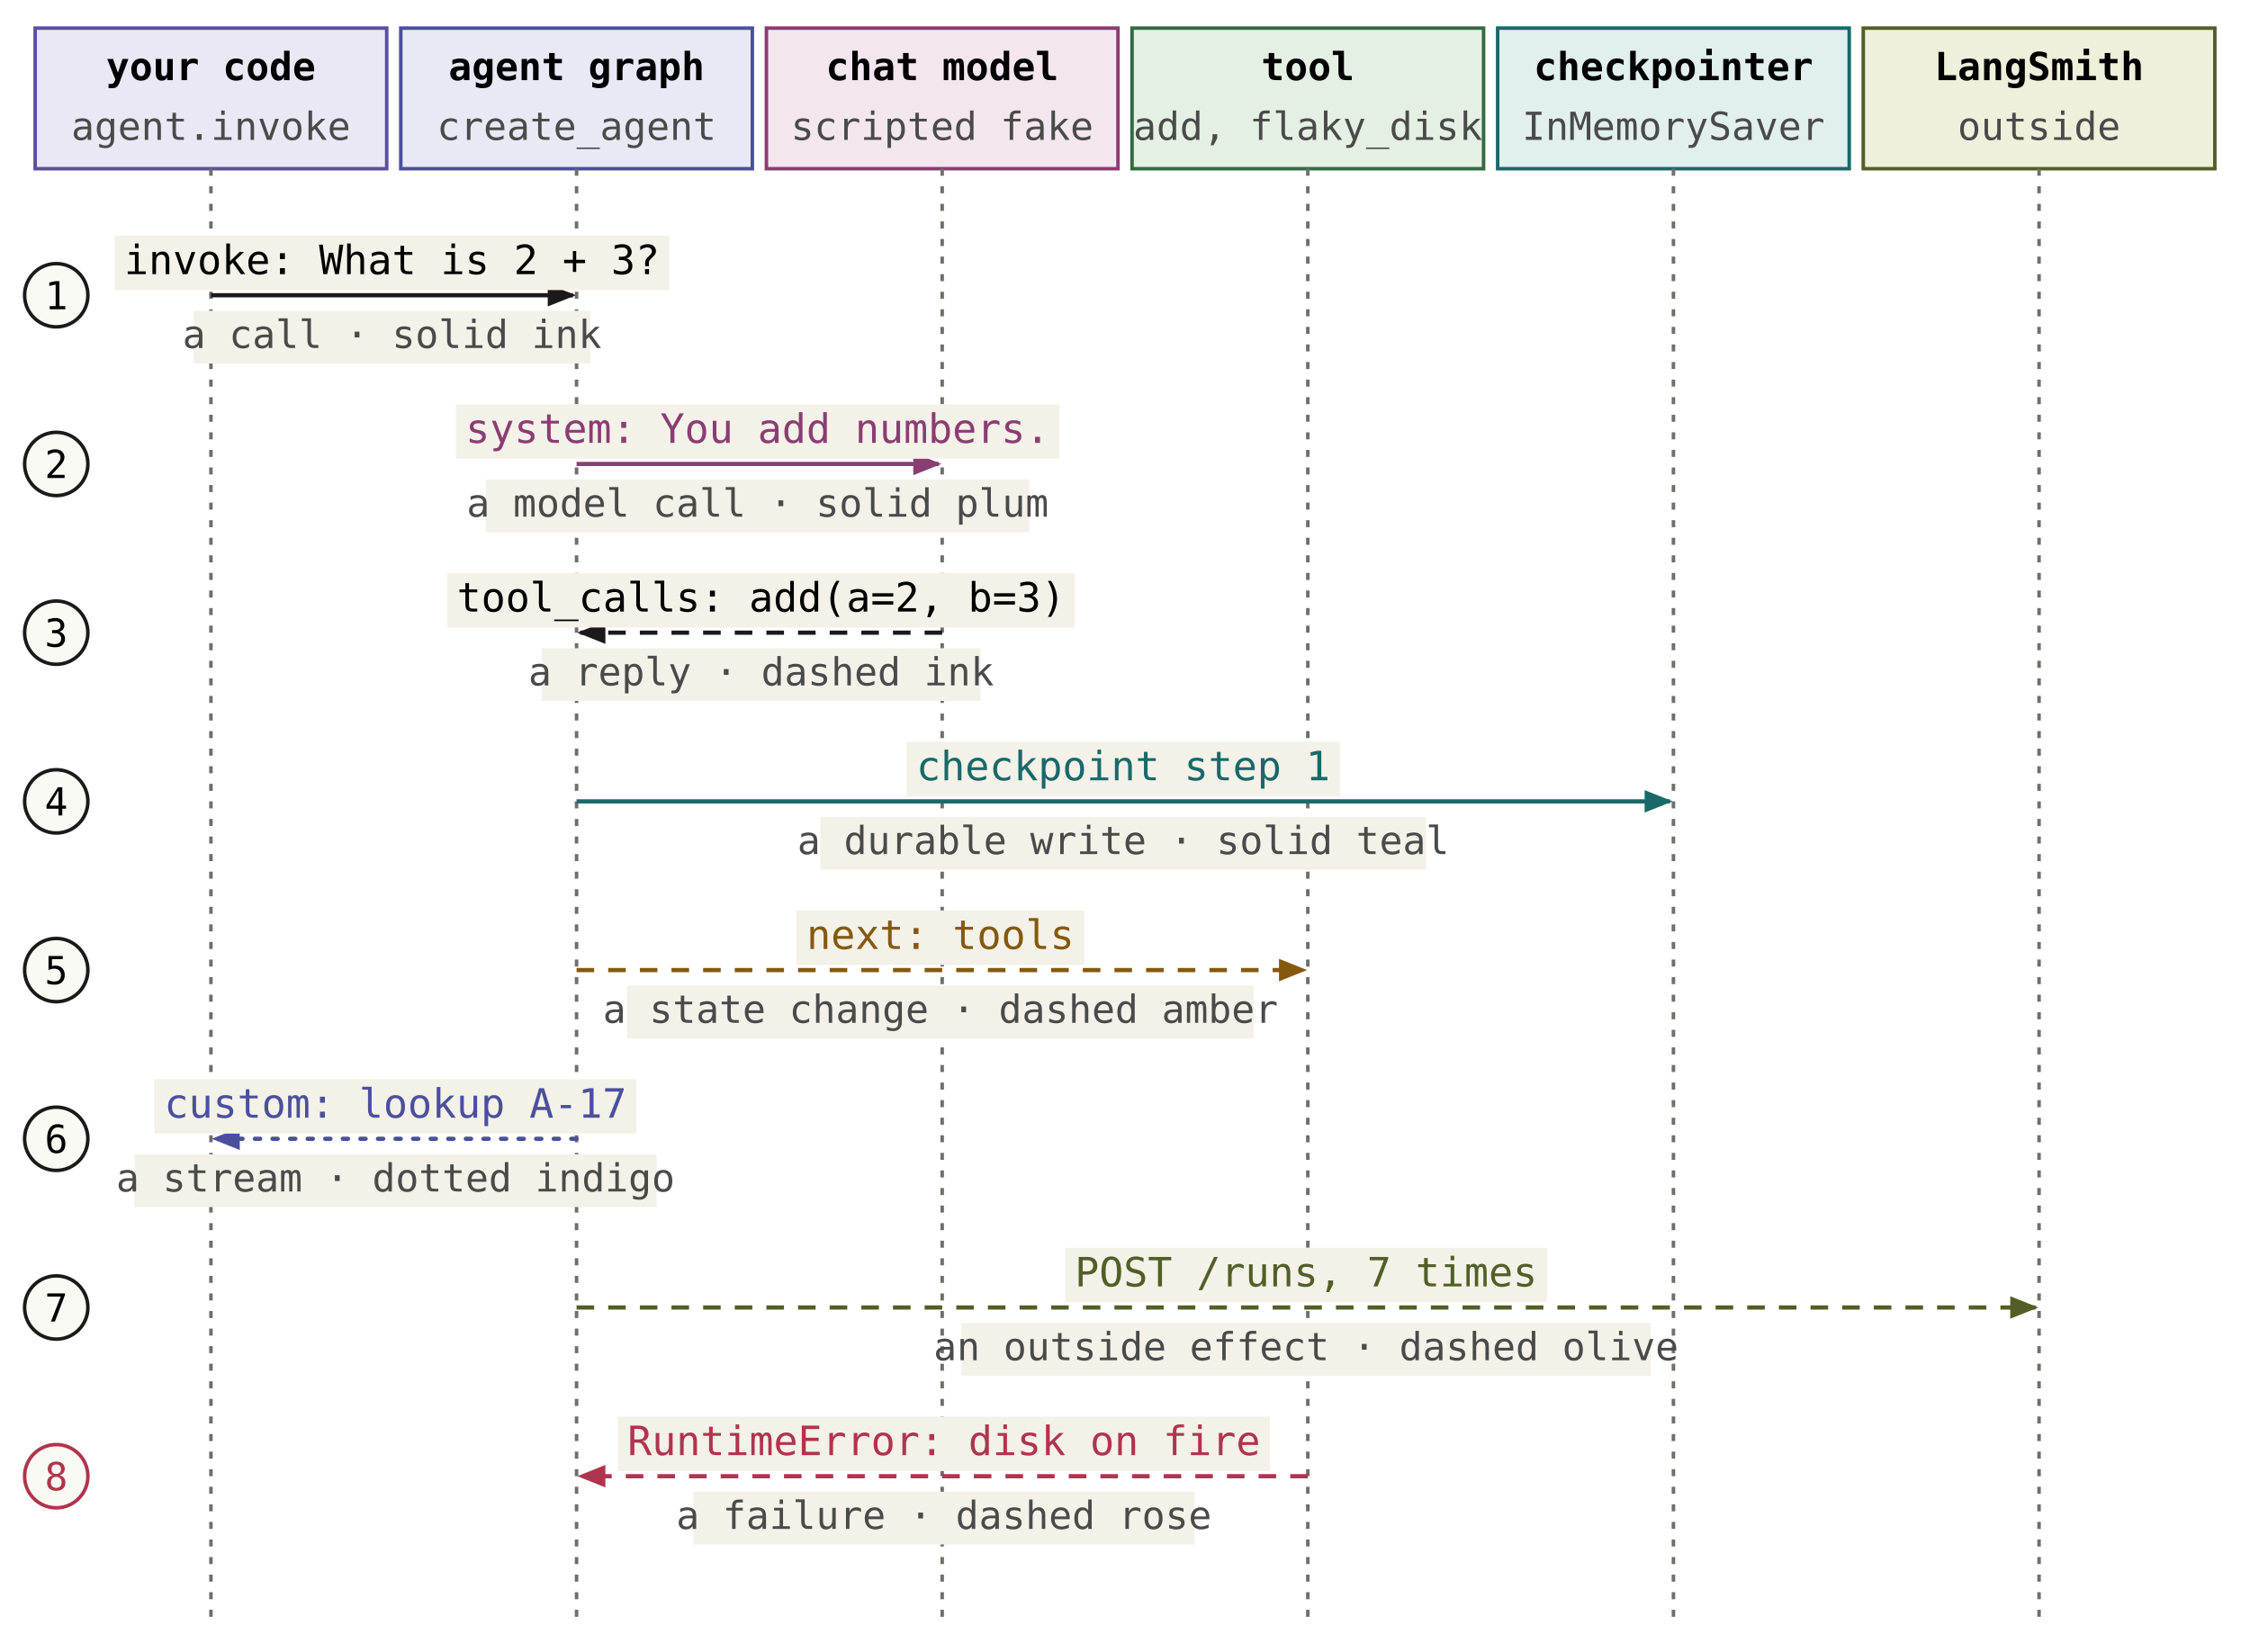
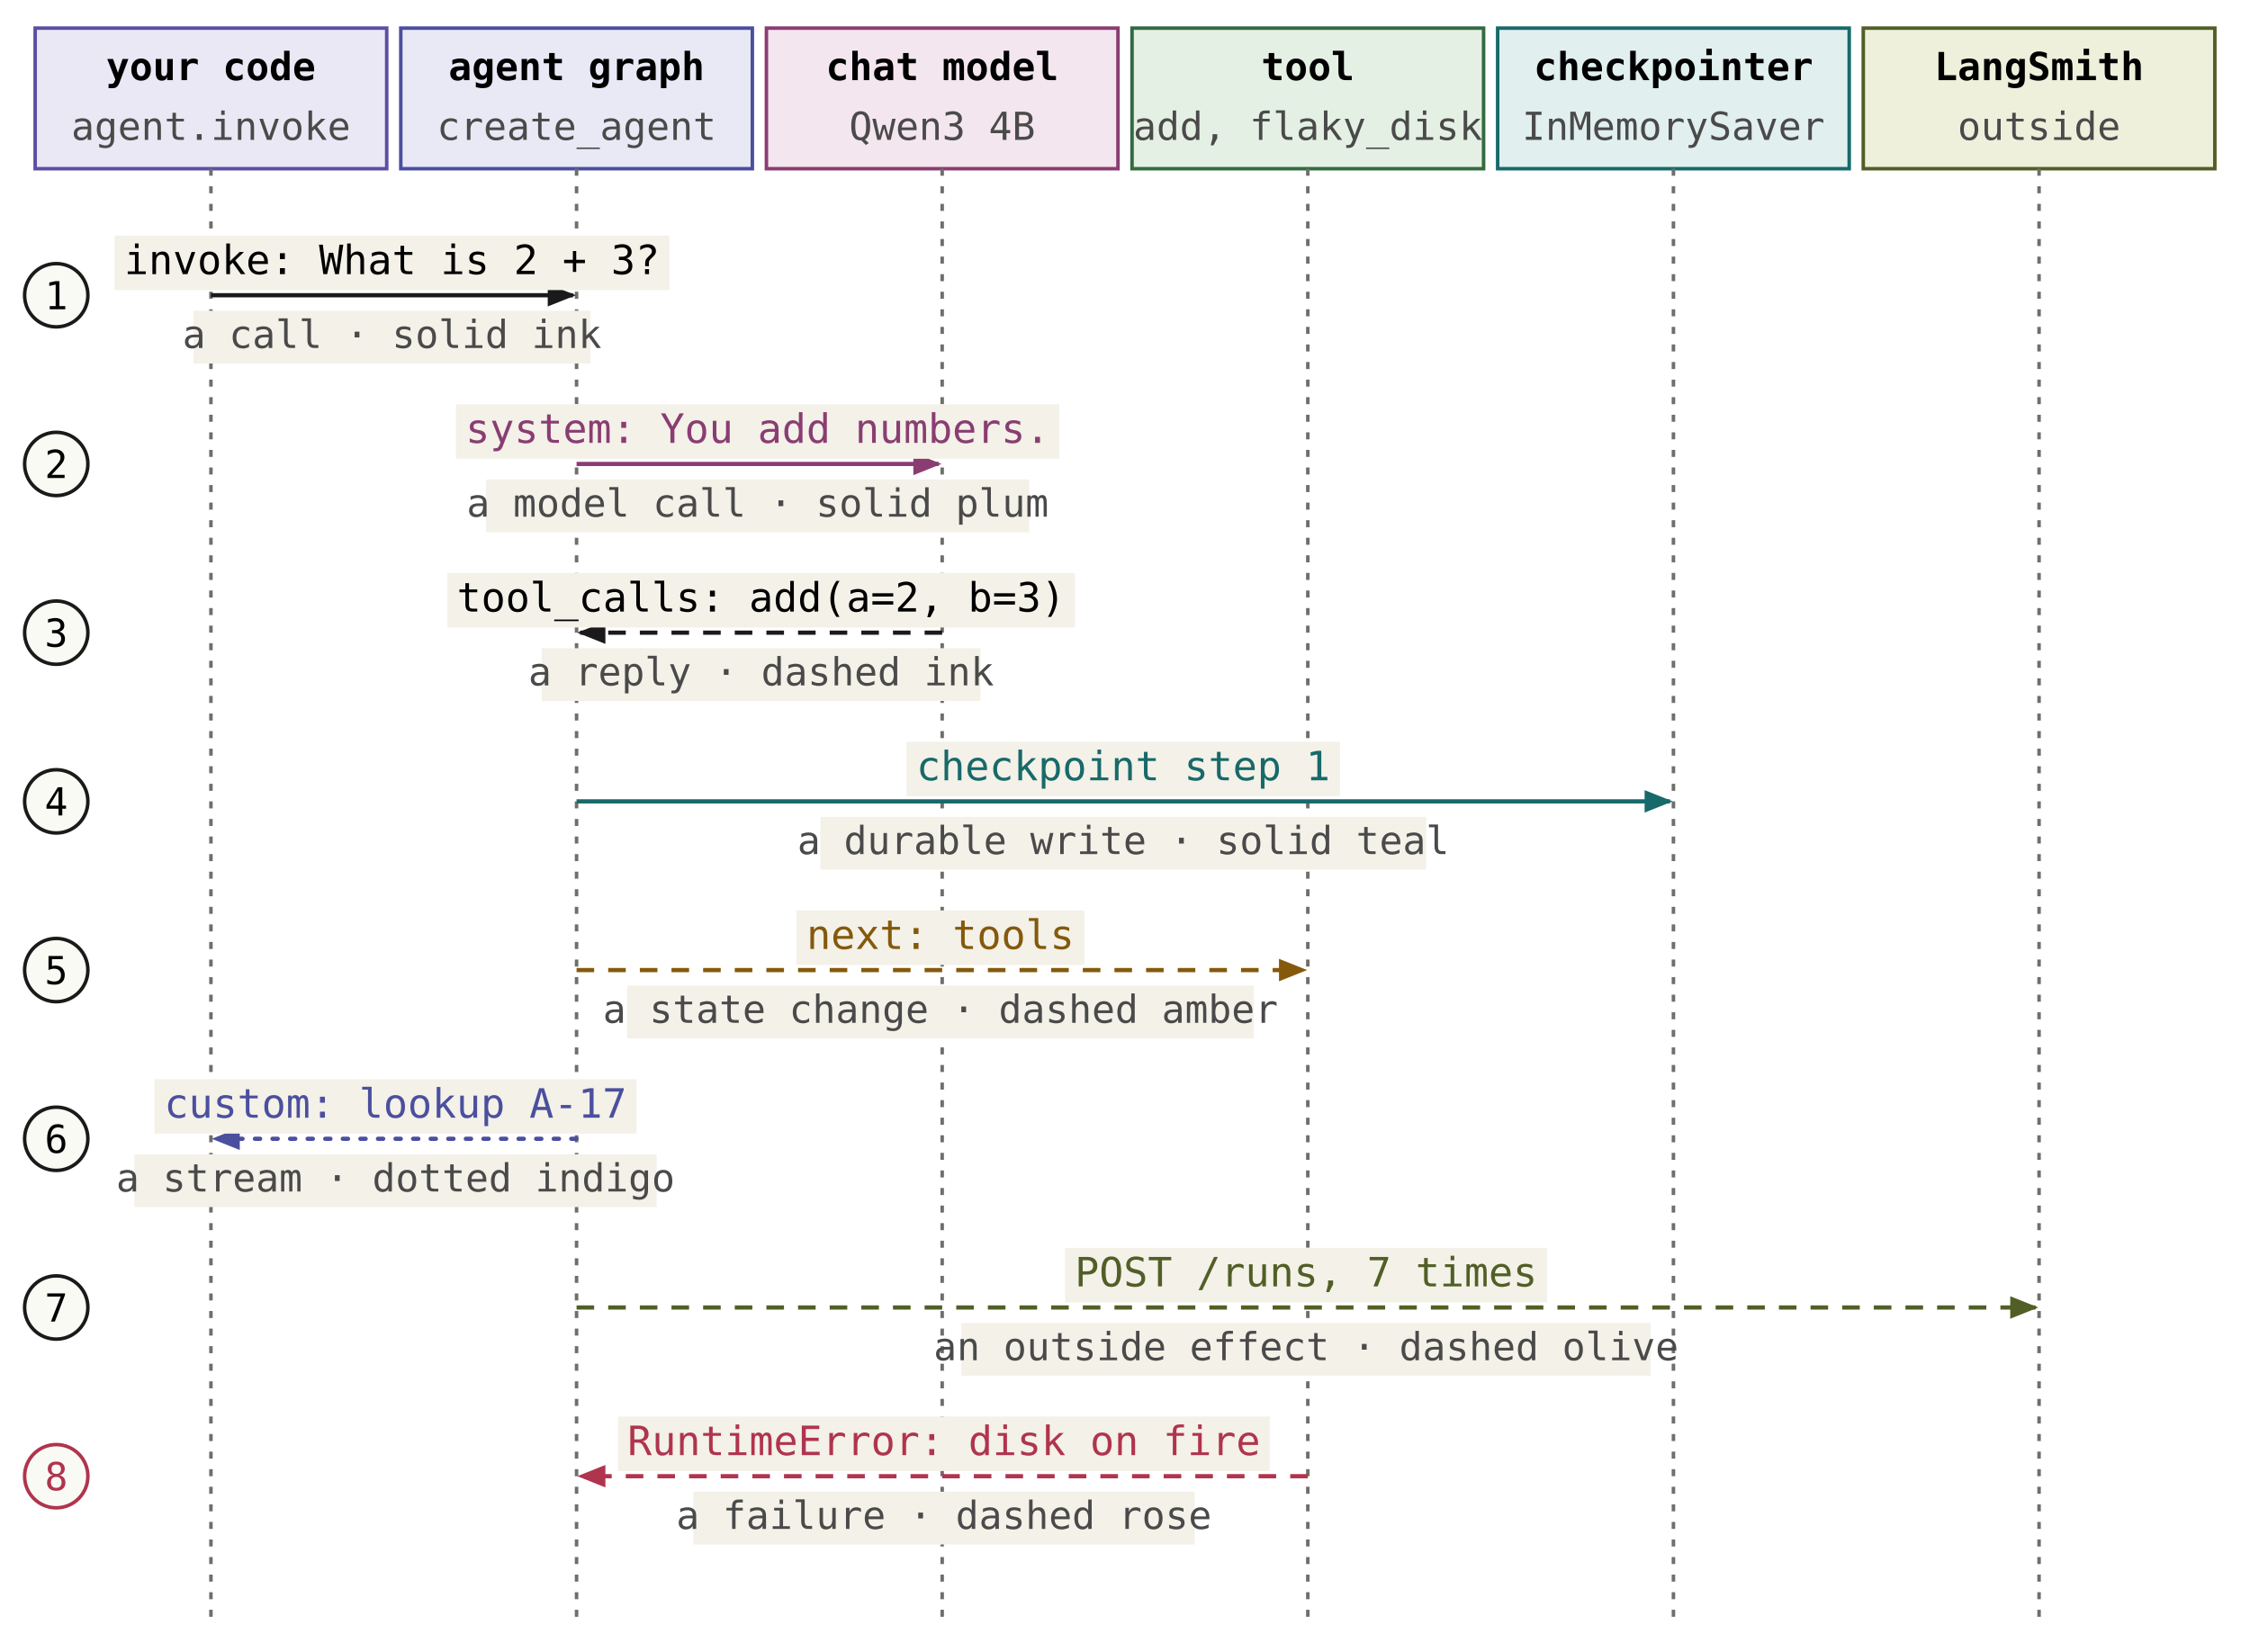
<svg xmlns="http://www.w3.org/2000/svg" viewBox="0 0 640 470" role="img" aria-labelledby="fig-0-1-title fig-0-1-desc" font-family="JetBrains Mono, ui-monospace, monospace">
  <defs>
    <marker id="fig-0-1-head-ink" viewBox="0 0 10 10" refX="9" refY="5" markerWidth="8" markerHeight="8" markerUnits="userSpaceOnUse" orient="auto-start-reverse">
      <path d="M0 1 L10 5 L0 9 z" fill="var(--m-ink, #1a1a1a)" />
    </marker>
    <marker id="fig-0-1-head-plum" viewBox="0 0 10 10" refX="9" refY="5" markerWidth="8" markerHeight="8" markerUnits="userSpaceOnUse" orient="auto-start-reverse">
      <path d="M0 1 L10 5 L0 9 z" fill="var(--m-plum-ink, #8a3d72)" />
    </marker>
    <marker id="fig-0-1-head-teal" viewBox="0 0 10 10" refX="9" refY="5" markerWidth="8" markerHeight="8" markerUnits="userSpaceOnUse" orient="auto-start-reverse">
      <path d="M0 1 L10 5 L0 9 z" fill="var(--m-teal-ink, #18696a)" />
    </marker>
    <marker id="fig-0-1-head-amber" viewBox="0 0 10 10" refX="9" refY="5" markerWidth="8" markerHeight="8" markerUnits="userSpaceOnUse" orient="auto-start-reverse">
      <path d="M0 1 L10 5 L0 9 z" fill="var(--m-amber-ink, #85590c)" />
    </marker>
    <marker id="fig-0-1-head-indigo" viewBox="0 0 10 10" refX="9" refY="5" markerWidth="8" markerHeight="8" markerUnits="userSpaceOnUse" orient="auto-start-reverse">
      <path d="M0 1 L10 5 L0 9 z" fill="var(--m-indigo-ink, #4b4f9e)" />
    </marker>
    <marker id="fig-0-1-head-olive" viewBox="0 0 10 10" refX="9" refY="5" markerWidth="8" markerHeight="8" markerUnits="userSpaceOnUse" orient="auto-start-reverse">
      <path d="M0 1 L10 5 L0 9 z" fill="var(--m-olive-ink, #515f26)" />
    </marker>
    <marker id="fig-0-1-head-rose" viewBox="0 0 10 10" refX="9" refY="5" markerWidth="8" markerHeight="8" markerUnits="userSpaceOnUse" orient="auto-start-reverse">
      <path d="M0 1 L10 5 L0 9 z" fill="var(--m-rose-ink, #b0344d)" />
    </marker>
  </defs>
  <rect x="10" y="8" width="100" height="40" fill="var(--m-violet-fill, #ebe8f5)" stroke="var(--m-violet-ink, #5b4fa3)" />
  <text x="60" y="22.8" font-size="11" text-anchor="middle" font-weight="700">your code</text>
  <text x="60" y="39.8" font-size="11" text-anchor="middle" class="m-serif" fill="var(--m-ink-soft, #4a4a4a)">agent.invoke</text>
  <line x1="60" y1="48" x2="60" y2="460" stroke="var(--m-ink-mute, #6f6f6a)" stroke-width="1" stroke-dasharray="2 3" />
  <rect x="114" y="8" width="100" height="40" fill="var(--m-indigo-fill, #e9e9f6)" stroke="var(--m-indigo-ink, #4b4f9e)" />
  <text x="164" y="22.8" font-size="11" text-anchor="middle" font-weight="700">agent graph</text>
  <text x="164" y="39.8" font-size="11" text-anchor="middle" class="m-serif" fill="var(--m-ink-soft, #4a4a4a)">create_agent</text>
  <line x1="164" y1="48" x2="164" y2="460" stroke="var(--m-ink-mute, #6f6f6a)" stroke-width="1" stroke-dasharray="2 3" />
  <rect x="218" y="8" width="100" height="40" fill="var(--m-plum-fill, #f4e6ef)" stroke="var(--m-plum-ink, #8a3d72)" />
  <text x="268" y="22.8" font-size="11" text-anchor="middle" font-weight="700">chat model</text>
-   <text x="268" y="39.8" font-size="11" text-anchor="middle" class="m-serif" fill="var(--m-ink-soft, #4a4a4a)">scripted fake</text>
+   <text x="268" y="39.8" font-size="11" text-anchor="middle" class="m-serif" fill="var(--m-ink-soft, #4a4a4a)">Qwen3 4B</text>
  <line x1="268" y1="48" x2="268" y2="460" stroke="var(--m-ink-mute, #6f6f6a)" stroke-width="1" stroke-dasharray="2 3" />
  <rect x="322" y="8" width="100" height="40" fill="var(--m-green-fill, #e5f0e4)" stroke="var(--m-green-ink, #336b40)" />
  <text x="372" y="22.8" font-size="11" text-anchor="middle" font-weight="700">tool</text>
  <text x="372" y="39.8" font-size="11" text-anchor="middle" class="m-serif" fill="var(--m-ink-soft, #4a4a4a)">add, flaky_disk</text>
  <line x1="372" y1="48" x2="372" y2="460" stroke="var(--m-ink-mute, #6f6f6a)" stroke-width="1" stroke-dasharray="2 3" />
  <rect x="426" y="8" width="100" height="40" fill="var(--m-teal-fill, #e1efee)" stroke="var(--m-teal-ink, #18696a)" />
  <text x="476" y="22.8" font-size="11" text-anchor="middle" font-weight="700">checkpointer</text>
  <text x="476" y="39.8" font-size="11" text-anchor="middle" class="m-serif" fill="var(--m-ink-soft, #4a4a4a)">InMemorySaver</text>
  <line x1="476" y1="48" x2="476" y2="460" stroke="var(--m-ink-mute, #6f6f6a)" stroke-width="1" stroke-dasharray="2 3" />
  <rect x="530" y="8" width="100" height="40" fill="var(--m-olive-fill, #eef0dc)" stroke="var(--m-olive-ink, #515f26)" />
  <text x="580" y="22.8" font-size="11" text-anchor="middle" font-weight="700">LangSmith</text>
  <text x="580" y="39.8" font-size="11" text-anchor="middle" class="m-serif" fill="var(--m-ink-soft, #4a4a4a)">outside</text>
  <line x1="580" y1="48" x2="580" y2="460" stroke="var(--m-ink-mute, #6f6f6a)" stroke-width="1" stroke-dasharray="2 3" />
  <g data-beat="1">
    <animate attributeName="opacity" values="0;0;1" keyTimes="0;0;1" calcMode="spline" keySplines="0 0 1 1;0.23 1 0.32 1" dur="0.45s" begin="indefinite" fill="freeze" />
    <animateTransform attributeName="transform" type="translate" values="0 4;0 4;0 0" keyTimes="0;0;1" calcMode="spline" keySplines="0 0 1 1;0.23 1 0.32 1" dur="0.45s" begin="indefinite" fill="freeze" />
    <circle cx="16" cy="84" r="9" fill="var(--m-paper, #fafaf5)" stroke="var(--m-ink, #1a1a1a)" stroke-width="1" />
    <text x="16" y="88" font-size="11" text-anchor="middle">1</text>
    <line x1="60" y1="84" x2="163" y2="84" stroke="var(--m-ink, #1a1a1a)" stroke-width="1.2" marker-end="url(#fig-0-1-head-ink)" />
    <circle class="m-packet" r="3.5" fill="var(--m-ink, #1a1a1a)" opacity="0">
      <animateMotion path="M60 84 L163 84" keyPoints="0;0;1;1" keyTimes="0;0;0.688;1" calcMode="linear" dur="0.8s" begin="indefinite" fill="freeze" />
      <animate attributeName="opacity" values="0;0;1;1;0" keyTimes="0;0;0.1;0.688;1" dur="0.8s" begin="indefinite" fill="freeze" />
    </circle>
    <rect class="m-knock" x="32.6" y="67.03" width="157.8" height="15.5" fill="var(--m-panel, #f3f1e8)" />
    <text x="111.5" y="78" font-size="11.5" text-anchor="middle">invoke: What is 2 + 3?</text>
    <rect class="m-knock" x="55.04" y="88.42" width="112.92" height="15" fill="var(--m-panel, #f3f1e8)" />
    <text x="111.5" y="99" font-size="11" text-anchor="middle" class="m-serif" fill="var(--m-ink-soft, #4a4a4a)">a call · solid ink</text>
  </g>
  <g data-beat="2">
    <animate attributeName="opacity" values="0;0;1" keyTimes="0;0.571;1" calcMode="spline" keySplines="0 0 1 1;0.23 1 0.32 1" dur="1.05s" begin="indefinite" fill="freeze" />
    <animateTransform attributeName="transform" type="translate" values="0 4;0 4;0 0" keyTimes="0;0.571;1" calcMode="spline" keySplines="0 0 1 1;0.23 1 0.32 1" dur="1.05s" begin="indefinite" fill="freeze" />
    <circle cx="16" cy="132" r="9" fill="var(--m-paper, #fafaf5)" stroke="var(--m-ink, #1a1a1a)" stroke-width="1" />
    <text x="16" y="136" font-size="11" text-anchor="middle">2</text>
    <line x1="164" y1="132" x2="267" y2="132" stroke="var(--m-plum-ink, #8a3d72)" stroke-width="1.2" marker-end="url(#fig-0-1-head-plum)" />
    <circle class="m-packet" r="3.5" fill="var(--m-plum-ink, #8a3d72)" opacity="0">
      <animateMotion path="M164 132 L267 132" keyPoints="0;0;1;1" keyTimes="0;0.429;0.821;1" calcMode="linear" dur="1.4s" begin="indefinite" fill="freeze" />
      <animate attributeName="opacity" values="0;0;1;1;0" keyTimes="0;0.429;0.486;0.821;1" dur="1.4s" begin="indefinite" fill="freeze" />
    </circle>
    <rect class="m-knock" x="129.7" y="115.03" width="171.6" height="15.5" fill="var(--m-panel, #f3f1e8)" />
    <text x="215.5" y="126" font-size="11.5" text-anchor="middle" fill="var(--m-plum-ink, #8a3d72)">system: You add numbers.</text>
    <rect class="m-knock" x="138.25" y="136.42" width="154.5" height="15" fill="var(--m-panel, #f3f1e8)" />
    <text x="215.5" y="147" font-size="11" text-anchor="middle" class="m-serif" fill="var(--m-ink-soft, #4a4a4a)">a model call · solid plum</text>
  </g>
  <g data-beat="3">
    <animate attributeName="opacity" values="0;0;1" keyTimes="0;0.727;1" calcMode="spline" keySplines="0 0 1 1;0.23 1 0.32 1" dur="1.65s" begin="indefinite" fill="freeze" />
    <animateTransform attributeName="transform" type="translate" values="0 4;0 4;0 0" keyTimes="0;0.727;1" calcMode="spline" keySplines="0 0 1 1;0.23 1 0.32 1" dur="1.65s" begin="indefinite" fill="freeze" />
    <circle cx="16" cy="180" r="9" fill="var(--m-paper, #fafaf5)" stroke="var(--m-ink, #1a1a1a)" stroke-width="1" />
    <text x="16" y="184" font-size="11" text-anchor="middle">3</text>
    <line x1="268" y1="180" x2="165" y2="180" stroke="var(--m-ink, #1a1a1a)" stroke-width="1.2" stroke-dasharray="5 4" marker-end="url(#fig-0-1-head-ink)" />
    <circle class="m-packet" r="3.5" fill="var(--m-ink, #1a1a1a)" opacity="0">
      <animateMotion path="M268 180 L165 180" keyPoints="0;0;1;1" keyTimes="0;0.6;0.875;1" calcMode="linear" dur="2s" begin="indefinite" fill="freeze" />
      <animate attributeName="opacity" values="0;0;1;1;0" keyTimes="0;0.6;0.64;0.875;1" dur="2s" begin="indefinite" fill="freeze" />
    </circle>
    <rect class="m-knock" x="127.25" y="163.03" width="178.5" height="15.5" fill="var(--m-panel, #f3f1e8)" />
    <text x="216.5" y="174" font-size="11.5" text-anchor="middle">tool_calls: add(a=2, b=3)</text>
    <rect class="m-knock" x="154.1" y="184.42" width="124.8" height="15" fill="var(--m-panel, #f3f1e8)" />
    <text x="216.5" y="195" font-size="11" text-anchor="middle" class="m-serif" fill="var(--m-ink-soft, #4a4a4a)">a reply · dashed ink</text>
  </g>
  <g data-beat="4">
    <animate attributeName="opacity" values="0;0;1" keyTimes="0;0.8;1" calcMode="spline" keySplines="0 0 1 1;0.23 1 0.32 1" dur="2.25s" begin="indefinite" fill="freeze" />
    <animateTransform attributeName="transform" type="translate" values="0 4;0 4;0 0" keyTimes="0;0.8;1" calcMode="spline" keySplines="0 0 1 1;0.23 1 0.32 1" dur="2.25s" begin="indefinite" fill="freeze" />
    <circle cx="16" cy="228" r="9" fill="var(--m-paper, #fafaf5)" stroke="var(--m-ink, #1a1a1a)" stroke-width="1" />
    <text x="16" y="232" font-size="11" text-anchor="middle">4</text>
    <line x1="164" y1="228" x2="475" y2="228" stroke="var(--m-teal-ink, #18696a)" stroke-width="1.2" marker-end="url(#fig-0-1-head-teal)" />
    <circle class="m-packet" r="3.5" fill="var(--m-teal-ink, #18696a)" opacity="0">
      <animateMotion path="M164 228 L475 228" keyPoints="0;0;1;1" keyTimes="0;0.692;0.904;1" calcMode="linear" dur="2.6s" begin="indefinite" fill="freeze" />
      <animate attributeName="opacity" values="0;0;1;1;0" keyTimes="0;0.692;0.723;0.904;1" dur="2.6s" begin="indefinite" fill="freeze" />
    </circle>
    <rect class="m-knock" x="257.85" y="211.03" width="123.3" height="15.5" fill="var(--m-panel, #f3f1e8)" />
    <text x="319.5" y="222" font-size="11.5" text-anchor="middle" fill="var(--m-teal-ink, #18696a)">checkpoint step 1</text>
    <rect class="m-knock" x="233.34" y="232.42" width="172.32" height="15" fill="var(--m-panel, #f3f1e8)" />
    <text x="319.5" y="243" font-size="11" text-anchor="middle" class="m-serif" fill="var(--m-ink-soft, #4a4a4a)">a durable write · solid teal</text>
  </g>
  <g data-beat="5">
    <animate attributeName="opacity" values="0;0;1" keyTimes="0;0.842;1" calcMode="spline" keySplines="0 0 1 1;0.23 1 0.32 1" dur="2.85s" begin="indefinite" fill="freeze" />
    <animateTransform attributeName="transform" type="translate" values="0 4;0 4;0 0" keyTimes="0;0.842;1" calcMode="spline" keySplines="0 0 1 1;0.23 1 0.32 1" dur="2.85s" begin="indefinite" fill="freeze" />
    <circle cx="16" cy="276" r="9" fill="var(--m-paper, #fafaf5)" stroke="var(--m-ink, #1a1a1a)" stroke-width="1" />
    <text x="16" y="280" font-size="11" text-anchor="middle">5</text>
    <line x1="164" y1="276" x2="371" y2="276" stroke="var(--m-amber-ink, #85590c)" stroke-width="1.2" stroke-dasharray="5 4" marker-end="url(#fig-0-1-head-amber)" />
    <circle class="m-packet" r="3.5" fill="var(--m-amber-ink, #85590c)" opacity="0">
      <animateMotion path="M164 276 L371 276" keyPoints="0;0;1;1" keyTimes="0;0.75;0.922;1" calcMode="linear" dur="3.2s" begin="indefinite" fill="freeze" />
      <animate attributeName="opacity" values="0;0;1;1;0" keyTimes="0;0.75;0.775;0.922;1" dur="3.2s" begin="indefinite" fill="freeze" />
    </circle>
    <rect class="m-knock" x="226.55" y="259.03" width="81.9" height="15.5" fill="var(--m-panel, #f3f1e8)" />
    <text x="267.5" y="270" font-size="11.5" text-anchor="middle" fill="var(--m-amber-ink, #85590c)">next: tools</text>
    <rect class="m-knock" x="178.37" y="280.42" width="178.26" height="15" fill="var(--m-panel, #f3f1e8)" />
    <text x="267.5" y="291" font-size="11" text-anchor="middle" class="m-serif" fill="var(--m-ink-soft, #4a4a4a)">a state change · dashed amber</text>
  </g>
  <g data-beat="6">
    <animate attributeName="opacity" values="0;0;1" keyTimes="0;0.87;1" calcMode="spline" keySplines="0 0 1 1;0.23 1 0.32 1" dur="3.45s" begin="indefinite" fill="freeze" />
    <animateTransform attributeName="transform" type="translate" values="0 4;0 4;0 0" keyTimes="0;0.87;1" calcMode="spline" keySplines="0 0 1 1;0.23 1 0.32 1" dur="3.45s" begin="indefinite" fill="freeze" />
    <circle cx="16" cy="324" r="9" fill="var(--m-paper, #fafaf5)" stroke="var(--m-ink, #1a1a1a)" stroke-width="1" />
    <text x="16" y="328" font-size="11" text-anchor="middle">6</text>
    <line x1="164" y1="324" x2="61" y2="324" stroke="var(--m-indigo-ink, #4b4f9e)" stroke-width="1.2" stroke-dasharray="1.5 3.5" stroke-linecap="round" marker-end="url(#fig-0-1-head-indigo)" />
    <circle class="m-packet" r="3.5" fill="var(--m-indigo-ink, #4b4f9e)" opacity="0">
      <animateMotion path="M164 324 L61 324" keyPoints="0;0;1;1" keyTimes="0;0.789;0.934;1" calcMode="linear" dur="3.8s" begin="indefinite" fill="freeze" />
      <animate attributeName="opacity" values="0;0;1;1;0" keyTimes="0;0.789;0.811;0.934;1" dur="3.8s" begin="indefinite" fill="freeze" />
    </circle>
    <rect class="m-knock" x="43.95" y="307.03" width="137.1" height="15.5" fill="var(--m-panel, #f3f1e8)" />
    <text x="112.5" y="318" font-size="11.5" text-anchor="middle" fill="var(--m-indigo-ink, #4b4f9e)">custom: lookup A-17</text>
    <rect class="m-knock" x="38.22" y="328.42" width="148.56" height="15" fill="var(--m-panel, #f3f1e8)" />
    <text x="112.5" y="339" font-size="11" text-anchor="middle" class="m-serif" fill="var(--m-ink-soft, #4a4a4a)">a stream · dotted indigo</text>
  </g>
  <g data-beat="7">
    <animate attributeName="opacity" values="0;0;1" keyTimes="0;0.889;1" calcMode="spline" keySplines="0 0 1 1;0.23 1 0.32 1" dur="4.05s" begin="indefinite" fill="freeze" />
    <animateTransform attributeName="transform" type="translate" values="0 4;0 4;0 0" keyTimes="0;0.889;1" calcMode="spline" keySplines="0 0 1 1;0.23 1 0.32 1" dur="4.05s" begin="indefinite" fill="freeze" />
    <circle cx="16" cy="372" r="9" fill="var(--m-paper, #fafaf5)" stroke="var(--m-ink, #1a1a1a)" stroke-width="1" />
    <text x="16" y="376" font-size="11" text-anchor="middle">7</text>
    <line x1="164" y1="372" x2="579" y2="372" stroke="var(--m-olive-ink, #515f26)" stroke-width="1.2" stroke-dasharray="5 4" marker-end="url(#fig-0-1-head-olive)" />
    <circle class="m-packet" r="3.5" fill="var(--m-olive-ink, #515f26)" opacity="0">
      <animateMotion path="M164 372 L579 372" keyPoints="0;0;1;1" keyTimes="0;0.818;0.943;1" calcMode="linear" dur="4.4s" begin="indefinite" fill="freeze" />
      <animate attributeName="opacity" values="0;0;1;1;0" keyTimes="0;0.818;0.836;0.943;1" dur="4.4s" begin="indefinite" fill="freeze" />
    </circle>
    <rect class="m-knock" x="302.95" y="355.03" width="137.1" height="15.5" fill="var(--m-panel, #f3f1e8)" />
    <text x="371.5" y="366" font-size="11.5" text-anchor="middle" fill="var(--m-olive-ink, #515f26)">POST /runs, 7 times</text>
    <rect class="m-knock" x="273.46" y="376.42" width="196.08" height="15" fill="var(--m-panel, #f3f1e8)" />
    <text x="371.5" y="387" font-size="11" text-anchor="middle" class="m-serif" fill="var(--m-ink-soft, #4a4a4a)">an outside effect · dashed olive</text>
  </g>
  <g data-beat="8">
    <animate attributeName="opacity" values="0;0;1" keyTimes="0;0.903;1" calcMode="spline" keySplines="0 0 1 1;0.23 1 0.32 1" dur="4.65s" begin="indefinite" fill="freeze" />
    <animateTransform attributeName="transform" type="translate" values="0 4;0 4;0 0" keyTimes="0;0.903;1" calcMode="spline" keySplines="0 0 1 1;0.23 1 0.32 1" dur="4.65s" begin="indefinite" fill="freeze" />
    <circle cx="16" cy="420" r="9" fill="var(--m-paper, #fafaf5)" stroke="var(--m-rose-ink, #b0344d)" stroke-width="1" />
    <text x="16" y="424" font-size="11" text-anchor="middle" fill="var(--m-rose-ink, #b0344d)">8</text>
    <line x1="372" y1="420" x2="165" y2="420" stroke="var(--m-rose-ink, #b0344d)" stroke-width="1.2" stroke-dasharray="5 4" marker-end="url(#fig-0-1-head-rose)" />
    <circle class="m-packet" r="3.5" fill="var(--m-rose-ink, #b0344d)" opacity="0">
      <animateMotion path="M372 420 L165 420" keyPoints="0;0;1;1" keyTimes="0;0.84;0.95;1" calcMode="linear" dur="5s" begin="indefinite" fill="freeze" />
      <animate attributeName="opacity" values="0;0;1;1;0" keyTimes="0;0.84;0.856;0.95;1" dur="5s" begin="indefinite" fill="freeze" />
    </circle>
    <rect class="m-knock" x="175.8" y="403.03" width="185.4" height="15.5" fill="var(--m-panel, #f3f1e8)" />
    <text x="268.5" y="414" font-size="11.5" text-anchor="middle" fill="var(--m-rose-ink, #b0344d)">RuntimeError: disk on fire</text>
    <rect class="m-knock" x="197.19" y="424.42" width="142.62" height="15" fill="var(--m-panel, #f3f1e8)" />
    <text x="268.5" y="435" font-size="11" text-anchor="middle" class="m-serif" fill="var(--m-ink-soft, #4a4a4a)">a failure · dashed rose</text>
  </g>
</svg>
